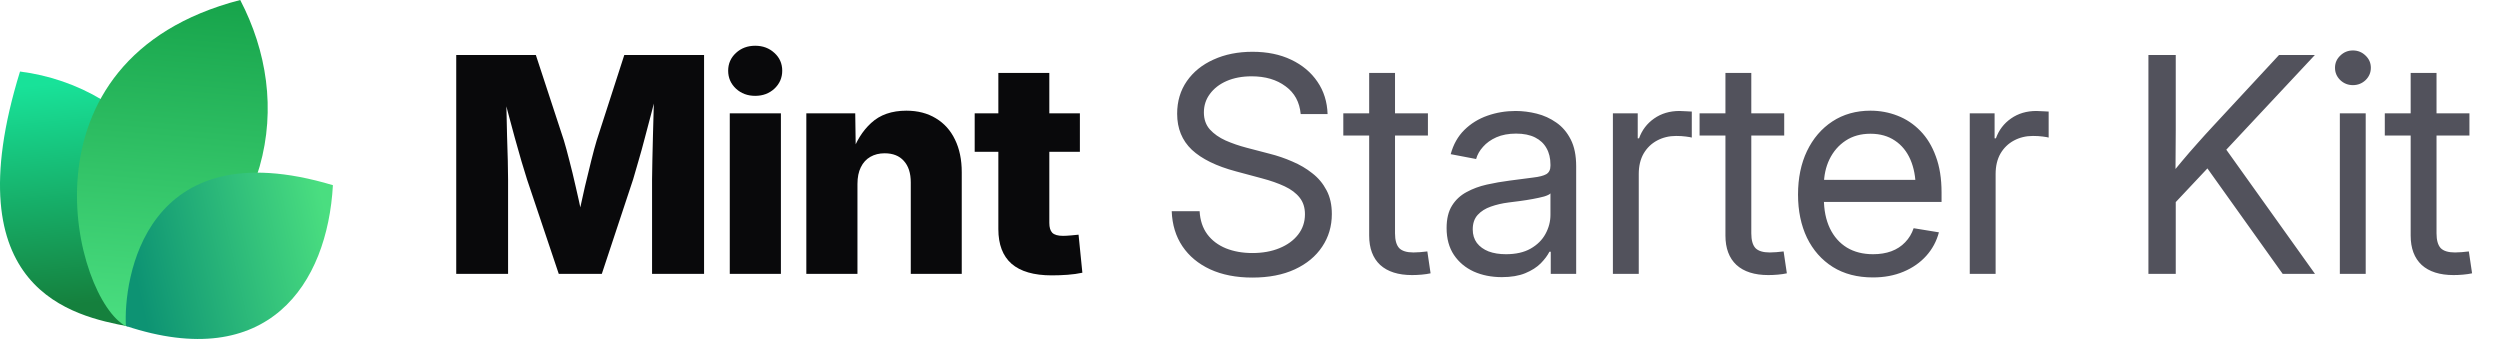
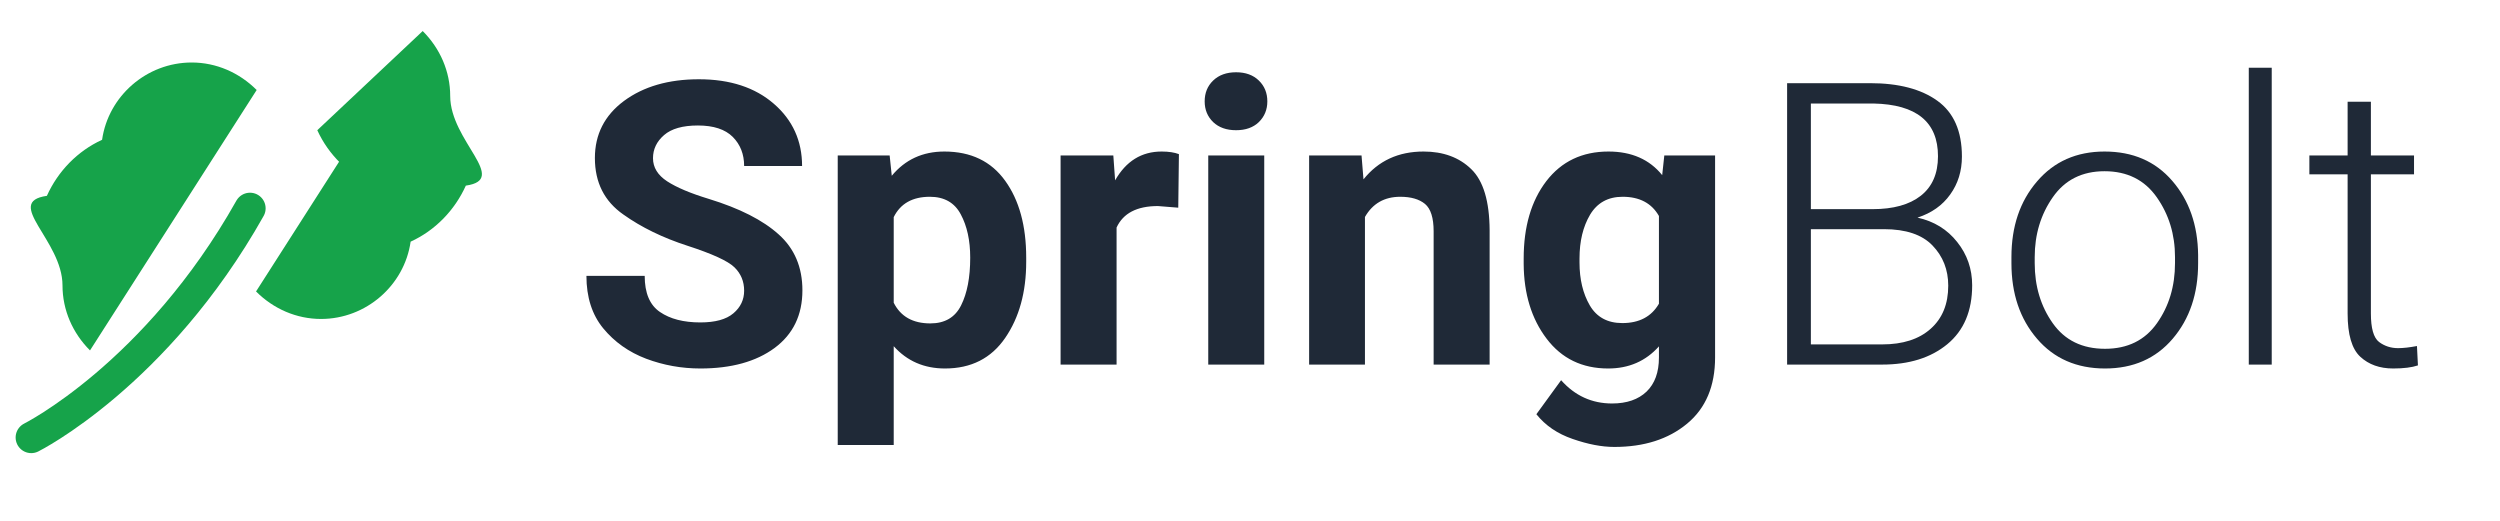
- <svg xmlns="http://www.w3.org/2000/svg" width="177" height="24" viewBox="0 0 177 24" fill="none">
-   <path d="M9.061 23.108C5.268 22.377 -3.391 20.627 1.417 5.064C9.634 6.099 16.973 14.064 9.061 23.108Z" fill="url(#paint0_linear_17557_2020)" />
-   <path d="M8.919 23.094C5.276 21.222 0.784 4.209 17.007 0C20.757 7.193 19.621 16.545 8.919 23.094Z" fill="url(#paint1_linear_17557_2020)" />
-   <path d="M8.914 23.079C8.735 19.882 10.159 9.085 23.57 13.111C23.181 20.123 18.984 26.418 8.914 23.079Z" fill="url(#paint2_linear_17557_2020)" />
-   <path d="M32.301 19.392V3.894H37.938L39.925 9.948C40.036 10.315 40.164 10.787 40.31 11.362C40.462 11.938 40.611 12.552 40.757 13.204C40.91 13.855 41.048 14.483 41.173 15.086C41.305 15.682 41.412 16.192 41.495 16.615H40.695C40.771 16.192 40.871 15.682 40.996 15.086C41.128 14.49 41.267 13.866 41.412 13.214C41.565 12.562 41.714 11.948 41.86 11.373C42.005 10.79 42.133 10.315 42.244 9.948L44.2 3.894H49.848V19.392H46.166V12.704C46.166 12.357 46.173 11.917 46.187 11.383C46.2 10.849 46.214 10.27 46.228 9.646C46.249 9.022 46.266 8.391 46.28 7.753C46.301 7.115 46.311 6.519 46.311 5.964H46.623C46.485 6.561 46.332 7.181 46.166 7.826C45.999 8.471 45.833 9.102 45.666 9.719C45.507 10.336 45.351 10.901 45.198 11.414C45.053 11.928 44.928 12.357 44.824 12.704L42.608 19.392H39.561L37.314 12.704C37.203 12.357 37.072 11.928 36.919 11.414C36.773 10.901 36.614 10.34 36.441 9.729C36.274 9.112 36.104 8.481 35.931 7.836C35.764 7.192 35.608 6.567 35.463 5.964H35.827C35.834 6.512 35.844 7.105 35.858 7.743C35.872 8.374 35.886 9.005 35.9 9.636C35.92 10.26 35.938 10.839 35.952 11.373C35.965 11.907 35.972 12.351 35.972 12.704V19.392H32.301ZM51.668 19.392V8.024H55.288V19.392H51.668ZM53.468 6.786C52.927 6.786 52.473 6.616 52.105 6.276C51.738 5.93 51.554 5.507 51.554 5.007C51.554 4.508 51.738 4.088 52.105 3.749C52.473 3.409 52.927 3.239 53.468 3.239C54.009 3.239 54.463 3.409 54.83 3.749C55.198 4.082 55.382 4.501 55.382 5.007C55.382 5.507 55.198 5.93 54.83 6.276C54.463 6.616 54.009 6.786 53.468 6.786ZM60.708 13.027V19.392H57.088V8.024H60.551L60.593 10.967H60.281C60.593 10.024 61.061 9.268 61.685 8.7C62.309 8.124 63.138 7.836 64.171 7.836C64.975 7.836 65.672 8.017 66.262 8.377C66.851 8.731 67.302 9.234 67.614 9.885C67.933 10.537 68.092 11.307 68.092 12.194V19.392H64.483V12.912C64.483 12.26 64.32 11.754 63.994 11.394C63.675 11.033 63.221 10.853 62.632 10.853C62.25 10.853 61.914 10.936 61.623 11.102C61.332 11.269 61.106 11.515 60.947 11.841C60.787 12.16 60.708 12.555 60.708 13.027ZM76.456 8.024V10.749H69.008V8.024H76.456ZM70.683 5.163H74.292V15.783C74.292 16.102 74.361 16.334 74.5 16.48C74.646 16.625 74.899 16.698 75.259 16.698C75.405 16.698 75.596 16.688 75.831 16.667C76.074 16.646 76.251 16.629 76.362 16.615L76.632 19.309C76.313 19.378 75.963 19.427 75.582 19.455C75.207 19.482 74.836 19.496 74.469 19.496C73.2 19.496 72.25 19.222 71.619 18.674C70.995 18.127 70.683 17.308 70.683 16.22V5.163Z" fill="#09090B" />
-   <path d="M88.667 19.652C87.523 19.652 86.528 19.458 85.682 19.07C84.843 18.681 84.188 18.137 83.716 17.437C83.245 16.736 82.992 15.908 82.957 14.951H84.933C84.968 15.596 85.148 16.14 85.474 16.584C85.8 17.021 86.24 17.354 86.795 17.582C87.35 17.804 87.974 17.915 88.667 17.915C89.388 17.915 90.026 17.801 90.581 17.572C91.143 17.343 91.583 17.024 91.902 16.615C92.228 16.199 92.391 15.717 92.391 15.169C92.391 14.698 92.266 14.306 92.017 13.994C91.767 13.675 91.413 13.408 90.956 13.193C90.498 12.978 89.954 12.787 89.323 12.621L87.502 12.132C86.123 11.765 85.082 11.255 84.382 10.603C83.689 9.944 83.342 9.095 83.342 8.055C83.342 7.174 83.571 6.404 84.028 5.746C84.486 5.087 85.117 4.577 85.921 4.217C86.726 3.849 87.645 3.666 88.678 3.666C89.718 3.666 90.63 3.853 91.413 4.227C92.204 4.602 92.824 5.122 93.275 5.787C93.726 6.446 93.965 7.209 93.993 8.076H92.089C92.013 7.23 91.656 6.574 91.018 6.11C90.387 5.638 89.586 5.403 88.615 5.403C87.95 5.403 87.36 5.513 86.847 5.735C86.341 5.957 85.946 6.262 85.661 6.651C85.377 7.032 85.235 7.469 85.235 7.961C85.235 8.447 85.377 8.849 85.661 9.168C85.946 9.48 86.317 9.74 86.774 9.948C87.232 10.149 87.724 10.319 88.251 10.457L89.884 10.884C90.439 11.023 90.977 11.206 91.496 11.435C92.023 11.657 92.495 11.934 92.911 12.267C93.334 12.593 93.67 12.995 93.92 13.474C94.17 13.945 94.294 14.504 94.294 15.149C94.294 16.015 94.066 16.788 93.608 17.468C93.157 18.148 92.512 18.681 91.673 19.07C90.834 19.458 89.832 19.652 88.667 19.652ZM101.097 8.024V9.594H95.106V8.024H101.097ZM96.937 5.163H98.767V16.521C98.767 17 98.865 17.347 99.059 17.562C99.26 17.77 99.6 17.874 100.078 17.874C100.21 17.874 100.366 17.867 100.546 17.853C100.733 17.832 100.903 17.815 101.056 17.801L101.285 19.351C101.097 19.392 100.886 19.423 100.65 19.444C100.414 19.465 100.189 19.475 99.974 19.475C98.996 19.475 98.244 19.236 97.717 18.758C97.197 18.272 96.937 17.579 96.937 16.677V5.163ZM106.33 19.621C105.595 19.621 104.932 19.489 104.343 19.226C103.754 18.955 103.285 18.564 102.939 18.05C102.592 17.53 102.419 16.896 102.419 16.147C102.419 15.495 102.547 14.965 102.804 14.556C103.06 14.146 103.403 13.828 103.833 13.599C104.263 13.363 104.742 13.186 105.269 13.068C105.796 12.95 106.333 12.857 106.881 12.787C107.574 12.69 108.132 12.617 108.555 12.569C108.978 12.52 109.287 12.441 109.481 12.33C109.675 12.212 109.772 12.014 109.772 11.737V11.654C109.772 11.203 109.679 10.815 109.492 10.489C109.311 10.163 109.041 9.91 108.68 9.729C108.32 9.549 107.872 9.459 107.338 9.459C106.805 9.459 106.34 9.546 105.945 9.719C105.556 9.892 105.241 10.118 104.998 10.395C104.755 10.665 104.593 10.953 104.509 11.258L102.71 10.915C102.897 10.222 103.22 9.65 103.677 9.199C104.135 8.748 104.679 8.412 105.31 8.19C105.941 7.968 106.607 7.857 107.307 7.857C107.8 7.857 108.295 7.92 108.795 8.044C109.301 8.169 109.765 8.381 110.188 8.679C110.611 8.97 110.951 9.369 111.208 9.875C111.464 10.374 111.593 11.005 111.593 11.768V19.392H109.793V17.822H109.7C109.568 18.085 109.363 18.359 109.086 18.643C108.809 18.921 108.444 19.153 107.994 19.34C107.543 19.527 106.988 19.621 106.33 19.621ZM106.621 17.998C107.321 17.998 107.904 17.867 108.368 17.603C108.84 17.333 109.19 16.986 109.419 16.563C109.654 16.133 109.772 15.682 109.772 15.211V13.692C109.703 13.769 109.554 13.841 109.325 13.911C109.096 13.973 108.829 14.032 108.524 14.088C108.226 14.143 107.921 14.192 107.609 14.233C107.304 14.275 107.033 14.309 106.798 14.337C106.354 14.393 105.938 14.49 105.549 14.628C105.168 14.76 104.86 14.954 104.624 15.211C104.388 15.467 104.27 15.811 104.27 16.241C104.27 16.615 104.367 16.934 104.561 17.198C104.762 17.461 105.04 17.662 105.393 17.801C105.747 17.933 106.156 17.998 106.621 17.998ZM114.193 19.392V8.024H115.951V9.792H116.045C116.253 9.209 116.61 8.741 117.116 8.388C117.622 8.034 118.219 7.857 118.905 7.857C119.058 7.857 119.217 7.864 119.384 7.878C119.55 7.885 119.682 7.892 119.779 7.899V9.74C119.716 9.719 119.578 9.695 119.363 9.667C119.155 9.639 118.922 9.625 118.666 9.625C118.174 9.625 117.726 9.733 117.324 9.948C116.922 10.163 116.603 10.471 116.367 10.874C116.138 11.276 116.024 11.758 116.024 12.319V19.392H114.193ZM126.322 8.024V9.594H120.33V8.024H126.322ZM122.161 5.163H123.992V16.521C123.992 17 124.089 17.347 124.283 17.562C124.484 17.77 124.824 17.874 125.302 17.874C125.434 17.874 125.59 17.867 125.77 17.853C125.958 17.832 126.127 17.815 126.28 17.801L126.509 19.351C126.322 19.392 126.11 19.423 125.874 19.444C125.639 19.465 125.413 19.475 125.198 19.475C124.221 19.475 123.468 19.236 122.941 18.758C122.421 18.272 122.161 17.579 122.161 16.677V5.163ZM132.604 19.642C131.502 19.642 130.555 19.396 129.765 18.903C128.974 18.404 128.364 17.714 127.934 16.834C127.511 15.946 127.3 14.927 127.3 13.775C127.3 12.611 127.511 11.584 127.934 10.697C128.364 9.802 128.964 9.102 129.734 8.596C130.51 8.089 131.408 7.836 132.428 7.836C133.1 7.836 133.738 7.954 134.341 8.19C134.952 8.426 135.489 8.783 135.954 9.261C136.425 9.74 136.793 10.343 137.056 11.071C137.327 11.792 137.462 12.645 137.462 13.63V14.296H128.433V12.735H136.463L135.631 13.297C135.631 12.541 135.506 11.876 135.257 11.3C135.007 10.725 134.643 10.277 134.165 9.958C133.686 9.632 133.107 9.469 132.428 9.469C131.748 9.469 131.162 9.632 130.67 9.958C130.177 10.284 129.796 10.725 129.526 11.279C129.262 11.827 129.13 12.441 129.13 13.12V14.046C129.13 14.864 129.273 15.572 129.557 16.168C129.841 16.757 130.243 17.211 130.763 17.53C131.283 17.842 131.901 17.998 132.615 17.998C133.093 17.998 133.523 17.929 133.905 17.79C134.293 17.645 134.619 17.433 134.882 17.156C135.153 16.879 135.354 16.546 135.486 16.157L137.275 16.449C137.108 17.08 136.81 17.634 136.38 18.113C135.95 18.591 135.413 18.966 134.768 19.236C134.123 19.507 133.402 19.642 132.604 19.642ZM139.459 19.392V8.024H141.217V9.792H141.311C141.519 9.209 141.876 8.741 142.382 8.388C142.888 8.034 143.485 7.857 144.171 7.857C144.324 7.857 144.483 7.864 144.649 7.878C144.816 7.885 144.948 7.892 145.045 7.899V9.74C144.982 9.719 144.844 9.695 144.629 9.667C144.421 9.639 144.188 9.625 143.932 9.625C143.439 9.625 142.992 9.733 142.59 9.948C142.188 10.163 141.869 10.471 141.633 10.874C141.404 11.276 141.29 11.758 141.29 12.319V19.392H139.459ZM153.429 14.961V12.715C153.783 12.257 154.136 11.82 154.49 11.404C154.844 10.981 155.204 10.565 155.572 10.156C155.939 9.74 156.314 9.327 156.695 8.918L161.355 3.894H163.893L157.277 10.967H157.184L153.429 14.961ZM152.108 19.392V3.894H154.043V9.241L154.022 12.559L154.043 13.505V19.392H152.108ZM161.615 19.392L155.967 11.477L157.173 9.969L163.903 19.392H161.615ZM165.661 19.392V8.024H167.492V19.392H165.661ZM166.587 6.027C166.24 6.027 165.942 5.909 165.692 5.673C165.443 5.43 165.318 5.139 165.318 4.799C165.318 4.459 165.443 4.172 165.692 3.936C165.942 3.693 166.24 3.572 166.587 3.572C166.934 3.572 167.232 3.693 167.482 3.936C167.731 4.172 167.856 4.459 167.856 4.799C167.856 5.139 167.731 5.43 167.482 5.673C167.232 5.909 166.934 6.027 166.587 6.027ZM174.836 8.024V9.594H168.844V8.024H174.836ZM170.675 5.163H172.506V16.521C172.506 17 172.603 17.347 172.797 17.562C172.998 17.77 173.338 17.874 173.816 17.874C173.948 17.874 174.104 17.867 174.284 17.853C174.472 17.832 174.641 17.815 174.794 17.801L175.023 19.351C174.836 19.392 174.624 19.423 174.388 19.444C174.153 19.465 173.927 19.475 173.712 19.475C172.735 19.475 171.982 19.236 171.455 18.758C170.935 18.272 170.675 17.579 170.675 16.677V5.163Z" fill="#52525C" />
-   <defs>
-     <linearGradient id="paint0_linear_17557_2020" x1="3.776" y1="5.916" x2="5.232" y2="21.559" gradientUnits="userSpaceOnUse">
-       <stop stop-color="#18E299" />
-       <stop offset="1" stop-color="#15803D" />
-     </linearGradient>
-     <linearGradient id="paint1_linear_17557_2020" x1="12.171" y1="-0.718" x2="10.19" y2="22.983" gradientUnits="userSpaceOnUse">
-       <stop stop-color="#16A34A" />
-       <stop offset="1" stop-color="#4ADE80" />
-     </linearGradient>
-     <linearGradient id="paint2_linear_17557_2020" x1="23.133" y1="15.353" x2="9.338" y2="18.52" gradientUnits="userSpaceOnUse">
-       <stop stop-color="#4ADE80" />
-       <stop offset="1" stop-color="#0D9373" />
-     </linearGradient>
-   </defs>
+ <svg xmlns="http://www.w3.org/2000/svg" width="240" height="50" viewBox="0 0 240 50" fill="none">
+   <path d="M24.64 8.64C22.97 6.97 20.76 6 18.4 6C14.08 6 10.4 9.22 9.8 13.42C7.44 14.5 5.57 16.43 4.5 18.8C0.3 19.4 6 23.08 6 27.4C6 29.76 6.97 31.97 8.64 33.64L24.64 8.64ZM30.46 12.5C31.54 14.87 33.47 16.74 35.84 17.82C40.04 17.22 43.22 13.54 43.22 9.22C43.22 6.86 42.25 4.65 40.58 2.98L24.58 27.98C26.25 29.65 28.46 30.62 30.82 30.62C35.14 30.62 38.82 27.4 39.42 23.2C41.78 22.12 43.65 20.19 44.72 17.82C48.92 17.22 43.22 13.54 43.22 9.22C43.22 6.86 42.25 4.65 40.58 2.98L30.46 12.5Z" fill="#16a34a" />
+   <path d="M3 42C3 42 15 36 24 20" stroke="#16a34a" stroke-width="3" stroke-linecap="round" stroke-linejoin="round" />
+   <text x="55" y="35" fill="#1f2937" font-family="-apple-system, BlinkMacSystemFont, 'Segoe UI', Roboto, Helvetica, Arial, sans-serif" font-size="38">
+     <tspan font-weight="700">Spring</tspan>
+     <tspan dx="-8" font-weight="350">Bolt</tspan>
+   </text>
</svg>
